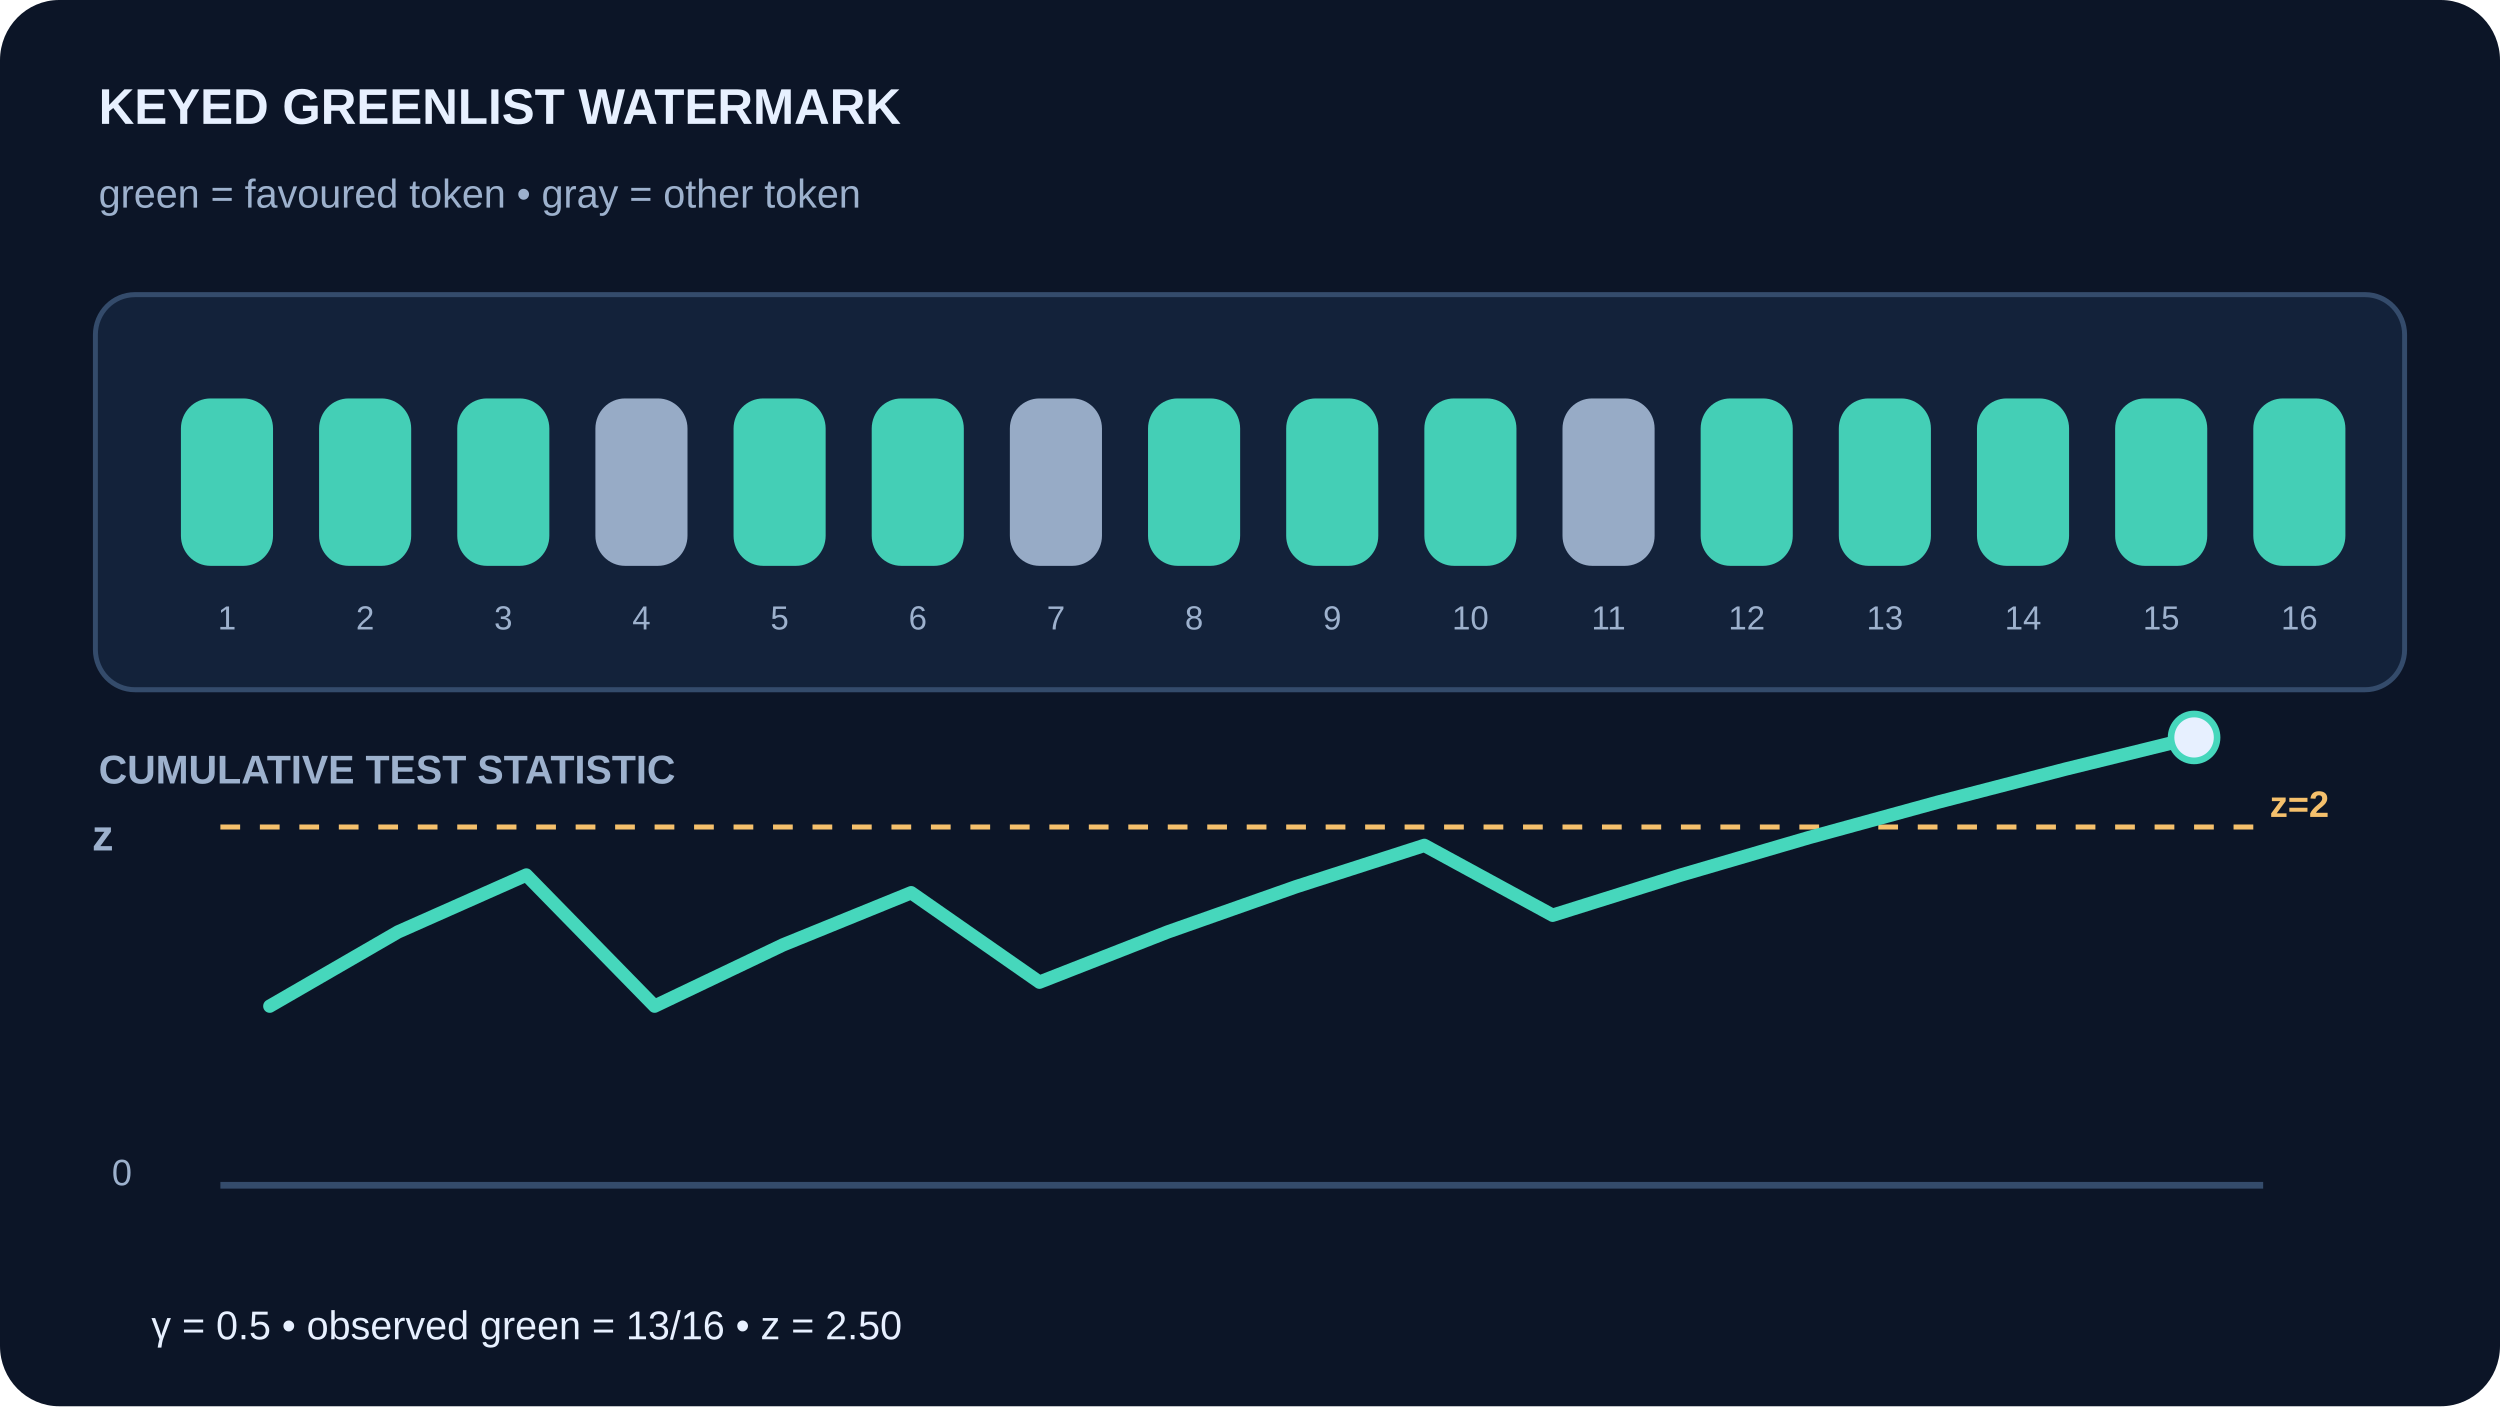
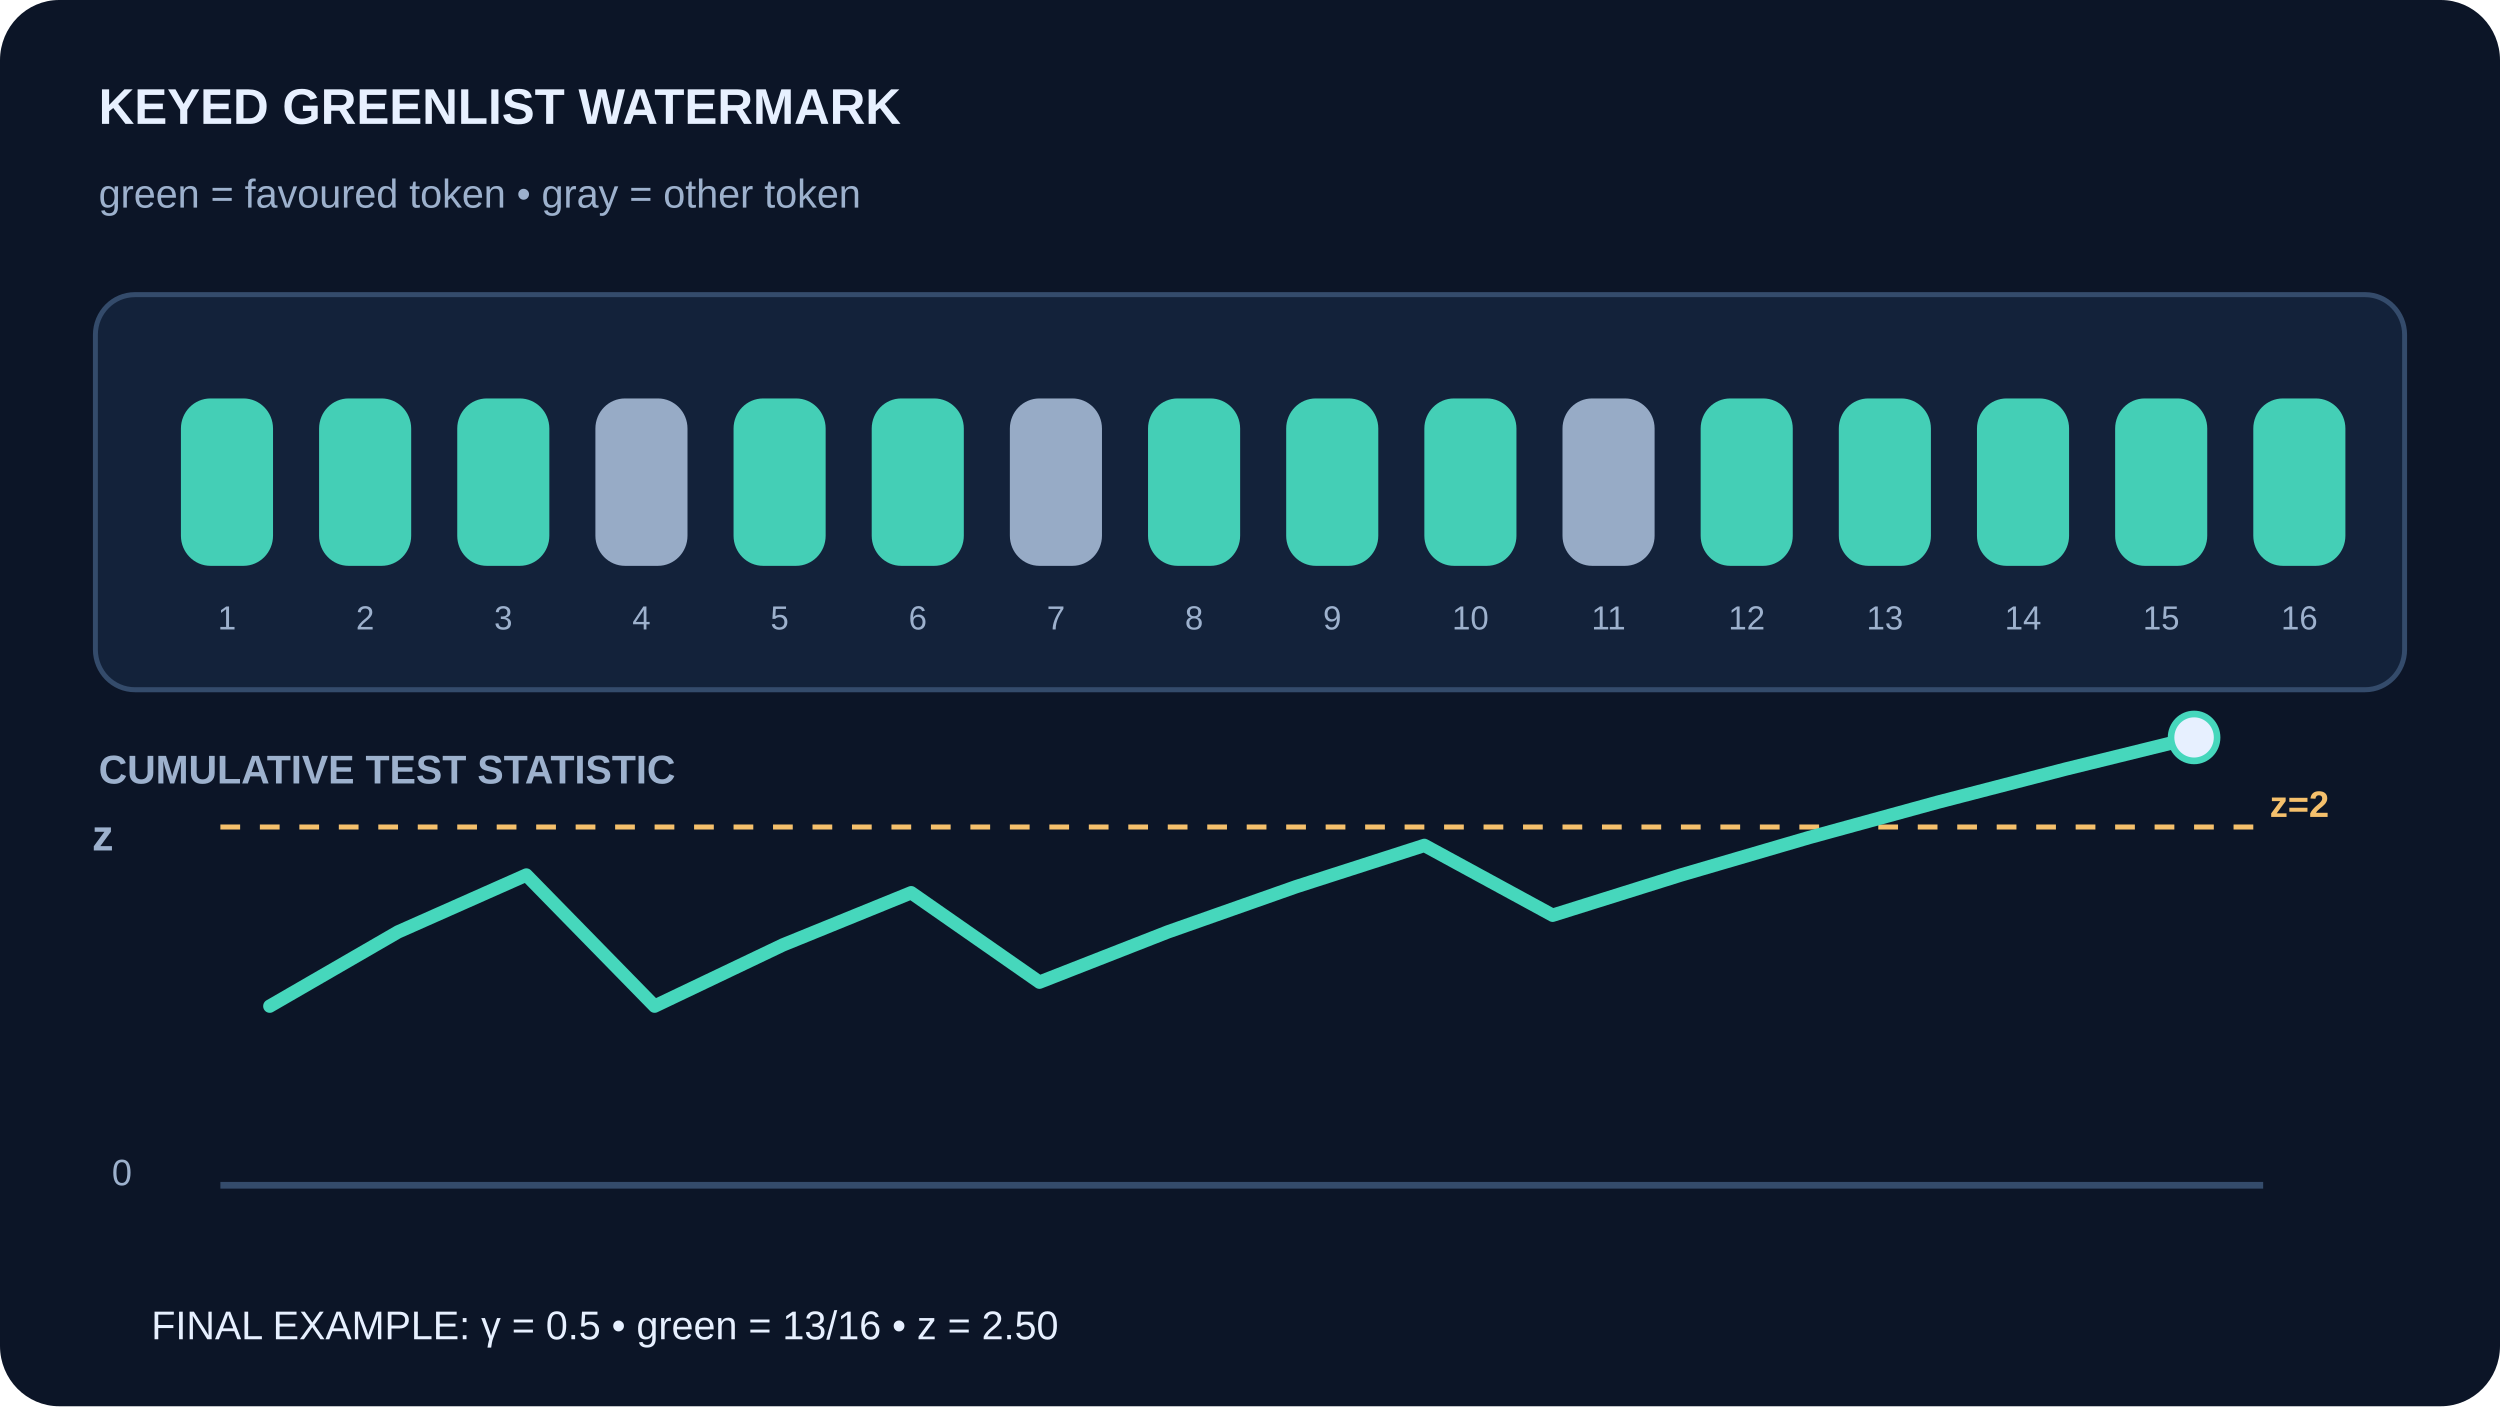
<svg xmlns="http://www.w3.org/2000/svg" viewBox="0 0 640 360" role="img" aria-labelledby="ttl ds">
  <g transform="scale(0.8421053 0.8571429)">
    <rect width="760" height="420" rx="18" fill="#0c1527" />
    <defs>
      <marker id="arr" viewBox="0 0 10 10" refX="8" refY="5" markerWidth="5" markerHeight="5" orient="auto-start-reverse">
        <path d="M0 0 L10 5 L0 10z" fill="#9db1cd" />
      </marker>
      <filter id="glow">
        <feGaussianBlur stdDeviation="3" />
      </filter>
    </defs>
    <text x="30" y="37" font-family="Arial,Helvetica,sans-serif" font-size="15" font-weight="700" fill="#e7f0ff">KEYED GREENLIST WATERMARK</text>
    <text x="30" y="62" font-family="Arial,Helvetica,sans-serif" font-size="12" font-weight="500" fill="#9db1cd">green = favoured token   •   gray = other token</text>
    <rect x="29" y="88" width="702" height="118" rx="12" fill="#13223a" stroke="#344b6b" stroke-width="1.5" />
    <rect x="55" y="119" width="28" height="50" rx="9" fill="#46d7bc" opacity="0.95" />
    <text x="69" y="188" font-family="Arial,Helvetica,sans-serif" font-size="10" font-weight="400" fill="#9db1cd" text-anchor="middle">1</text>
    <rect x="97" y="119" width="28" height="50" rx="9" fill="#46d7bc" opacity="0.95" />
    <text x="111" y="188" font-family="Arial,Helvetica,sans-serif" font-size="10" font-weight="400" fill="#9db1cd" text-anchor="middle">2</text>
    <rect x="139" y="119" width="28" height="50" rx="9" fill="#46d7bc" opacity="0.95" />
    <text x="153" y="188" font-family="Arial,Helvetica,sans-serif" font-size="10" font-weight="400" fill="#9db1cd" text-anchor="middle">3</text>
    <rect x="181" y="119" width="28" height="50" rx="9" fill="#9db1cd" opacity="0.95" />
    <text x="195" y="188" font-family="Arial,Helvetica,sans-serif" font-size="10" font-weight="400" fill="#9db1cd" text-anchor="middle">4</text>
    <rect x="223" y="119" width="28" height="50" rx="9" fill="#46d7bc" opacity="0.95" />
    <text x="237" y="188" font-family="Arial,Helvetica,sans-serif" font-size="10" font-weight="400" fill="#9db1cd" text-anchor="middle">5</text>
    <rect x="265" y="119" width="28" height="50" rx="9" fill="#46d7bc" opacity="0.95" />
    <text x="279" y="188" font-family="Arial,Helvetica,sans-serif" font-size="10" font-weight="400" fill="#9db1cd" text-anchor="middle">6</text>
    <rect x="307" y="119" width="28" height="50" rx="9" fill="#9db1cd" opacity="0.95" />
    <text x="321" y="188" font-family="Arial,Helvetica,sans-serif" font-size="10" font-weight="400" fill="#9db1cd" text-anchor="middle">7</text>
    <rect x="349" y="119" width="28" height="50" rx="9" fill="#46d7bc" opacity="0.95" />
    <text x="363" y="188" font-family="Arial,Helvetica,sans-serif" font-size="10" font-weight="400" fill="#9db1cd" text-anchor="middle">8</text>
    <rect x="391" y="119" width="28" height="50" rx="9" fill="#46d7bc" opacity="0.95" />
    <text x="405" y="188" font-family="Arial,Helvetica,sans-serif" font-size="10" font-weight="400" fill="#9db1cd" text-anchor="middle">9</text>
    <rect x="433" y="119" width="28" height="50" rx="9" fill="#46d7bc" opacity="0.95" />
    <text x="447" y="188" font-family="Arial,Helvetica,sans-serif" font-size="10" font-weight="400" fill="#9db1cd" text-anchor="middle">10</text>
    <rect x="475" y="119" width="28" height="50" rx="9" fill="#9db1cd" opacity="0.95" />
    <text x="489" y="188" font-family="Arial,Helvetica,sans-serif" font-size="10" font-weight="400" fill="#9db1cd" text-anchor="middle">11</text>
    <rect x="517" y="119" width="28" height="50" rx="9" fill="#46d7bc" opacity="0.95" />
    <text x="531" y="188" font-family="Arial,Helvetica,sans-serif" font-size="10" font-weight="400" fill="#9db1cd" text-anchor="middle">12</text>
    <rect x="559" y="119" width="28" height="50" rx="9" fill="#46d7bc" opacity="0.95" />
    <text x="573" y="188" font-family="Arial,Helvetica,sans-serif" font-size="10" font-weight="400" fill="#9db1cd" text-anchor="middle">13</text>
    <rect x="601" y="119" width="28" height="50" rx="9" fill="#46d7bc" opacity="0.95" />
    <text x="615" y="188" font-family="Arial,Helvetica,sans-serif" font-size="10" font-weight="400" fill="#9db1cd" text-anchor="middle">14</text>
    <rect x="643" y="119" width="28" height="50" rx="9" fill="#46d7bc" opacity="0.95" />
    <text x="657" y="188" font-family="Arial,Helvetica,sans-serif" font-size="10" font-weight="400" fill="#9db1cd" text-anchor="middle">15</text>
    <rect x="685" y="119" width="28" height="50" rx="9" fill="#46d7bc" opacity="0.95" />
    <text x="699" y="188" font-family="Arial,Helvetica,sans-serif" font-size="10" font-weight="400" fill="#9db1cd" text-anchor="middle">16</text>
    <text x="30" y="234" font-family="Arial,Helvetica,sans-serif" font-size="12" font-weight="700" fill="#9db1cd">CUMULATIVE TEST STATISTIC</text>
    <line x1="67" y1="354" x2="688" y2="354" stroke="#344b6b" stroke-width="2" />
    <line x1="67" y1="247" x2="688" y2="247" stroke="#f5c06c" stroke-dasharray="6 6" stroke-width="1.5" />
    <text x="690" y="244" font-family="Arial,Helvetica,sans-serif" font-size="11" font-weight="700" fill="#f5c06c">z=2</text>
    <text x="28" y="254" font-family="Arial,Helvetica,sans-serif" font-size="13" font-weight="700" fill="#9db1cd">z</text>
    <text x="34" y="354" font-family="Arial,Helvetica,sans-serif" font-size="11" font-weight="500" fill="#9db1cd">0</text>
    <path d="M 82.00 300.50 L 121.00 278.34 L 160.00 261.34 L 199.00 300.50 L 238.00 282.22 L 277.00 266.63 L 316.00 293.34 L 355.00 278.34 L 394.00 264.83 L 433.00 252.49 L 472.00 273.35 L 511.00 261.34 L 550.00 250.13 L 589.00 239.61 L 628.00 229.68 L 667.00 220.25" fill="none" stroke="#46d7bc" stroke-width="4" stroke-linecap="round" stroke-linejoin="round" />
    <circle cx="667" cy="220.25" r="7" fill="#e7f0ff" stroke="#46d7bc" stroke-width="2" />
-     <text x="46" y="400" font-family="Arial,Helvetica,sans-serif" font-size="12" font-weight="500" fill="#e7f0ff">γ = 0.5   •   observed green = 13/16   •   z = 2.50</text>
+     <text x="46" y="400" font-family="Arial,Helvetica,sans-serif" font-size="12" font-weight="500" fill="#e7f0ff">FINAL EXAMPLE: γ = 0.5   •   green = 13/16   •   z = 2.50</text>
  </g>
</svg>
